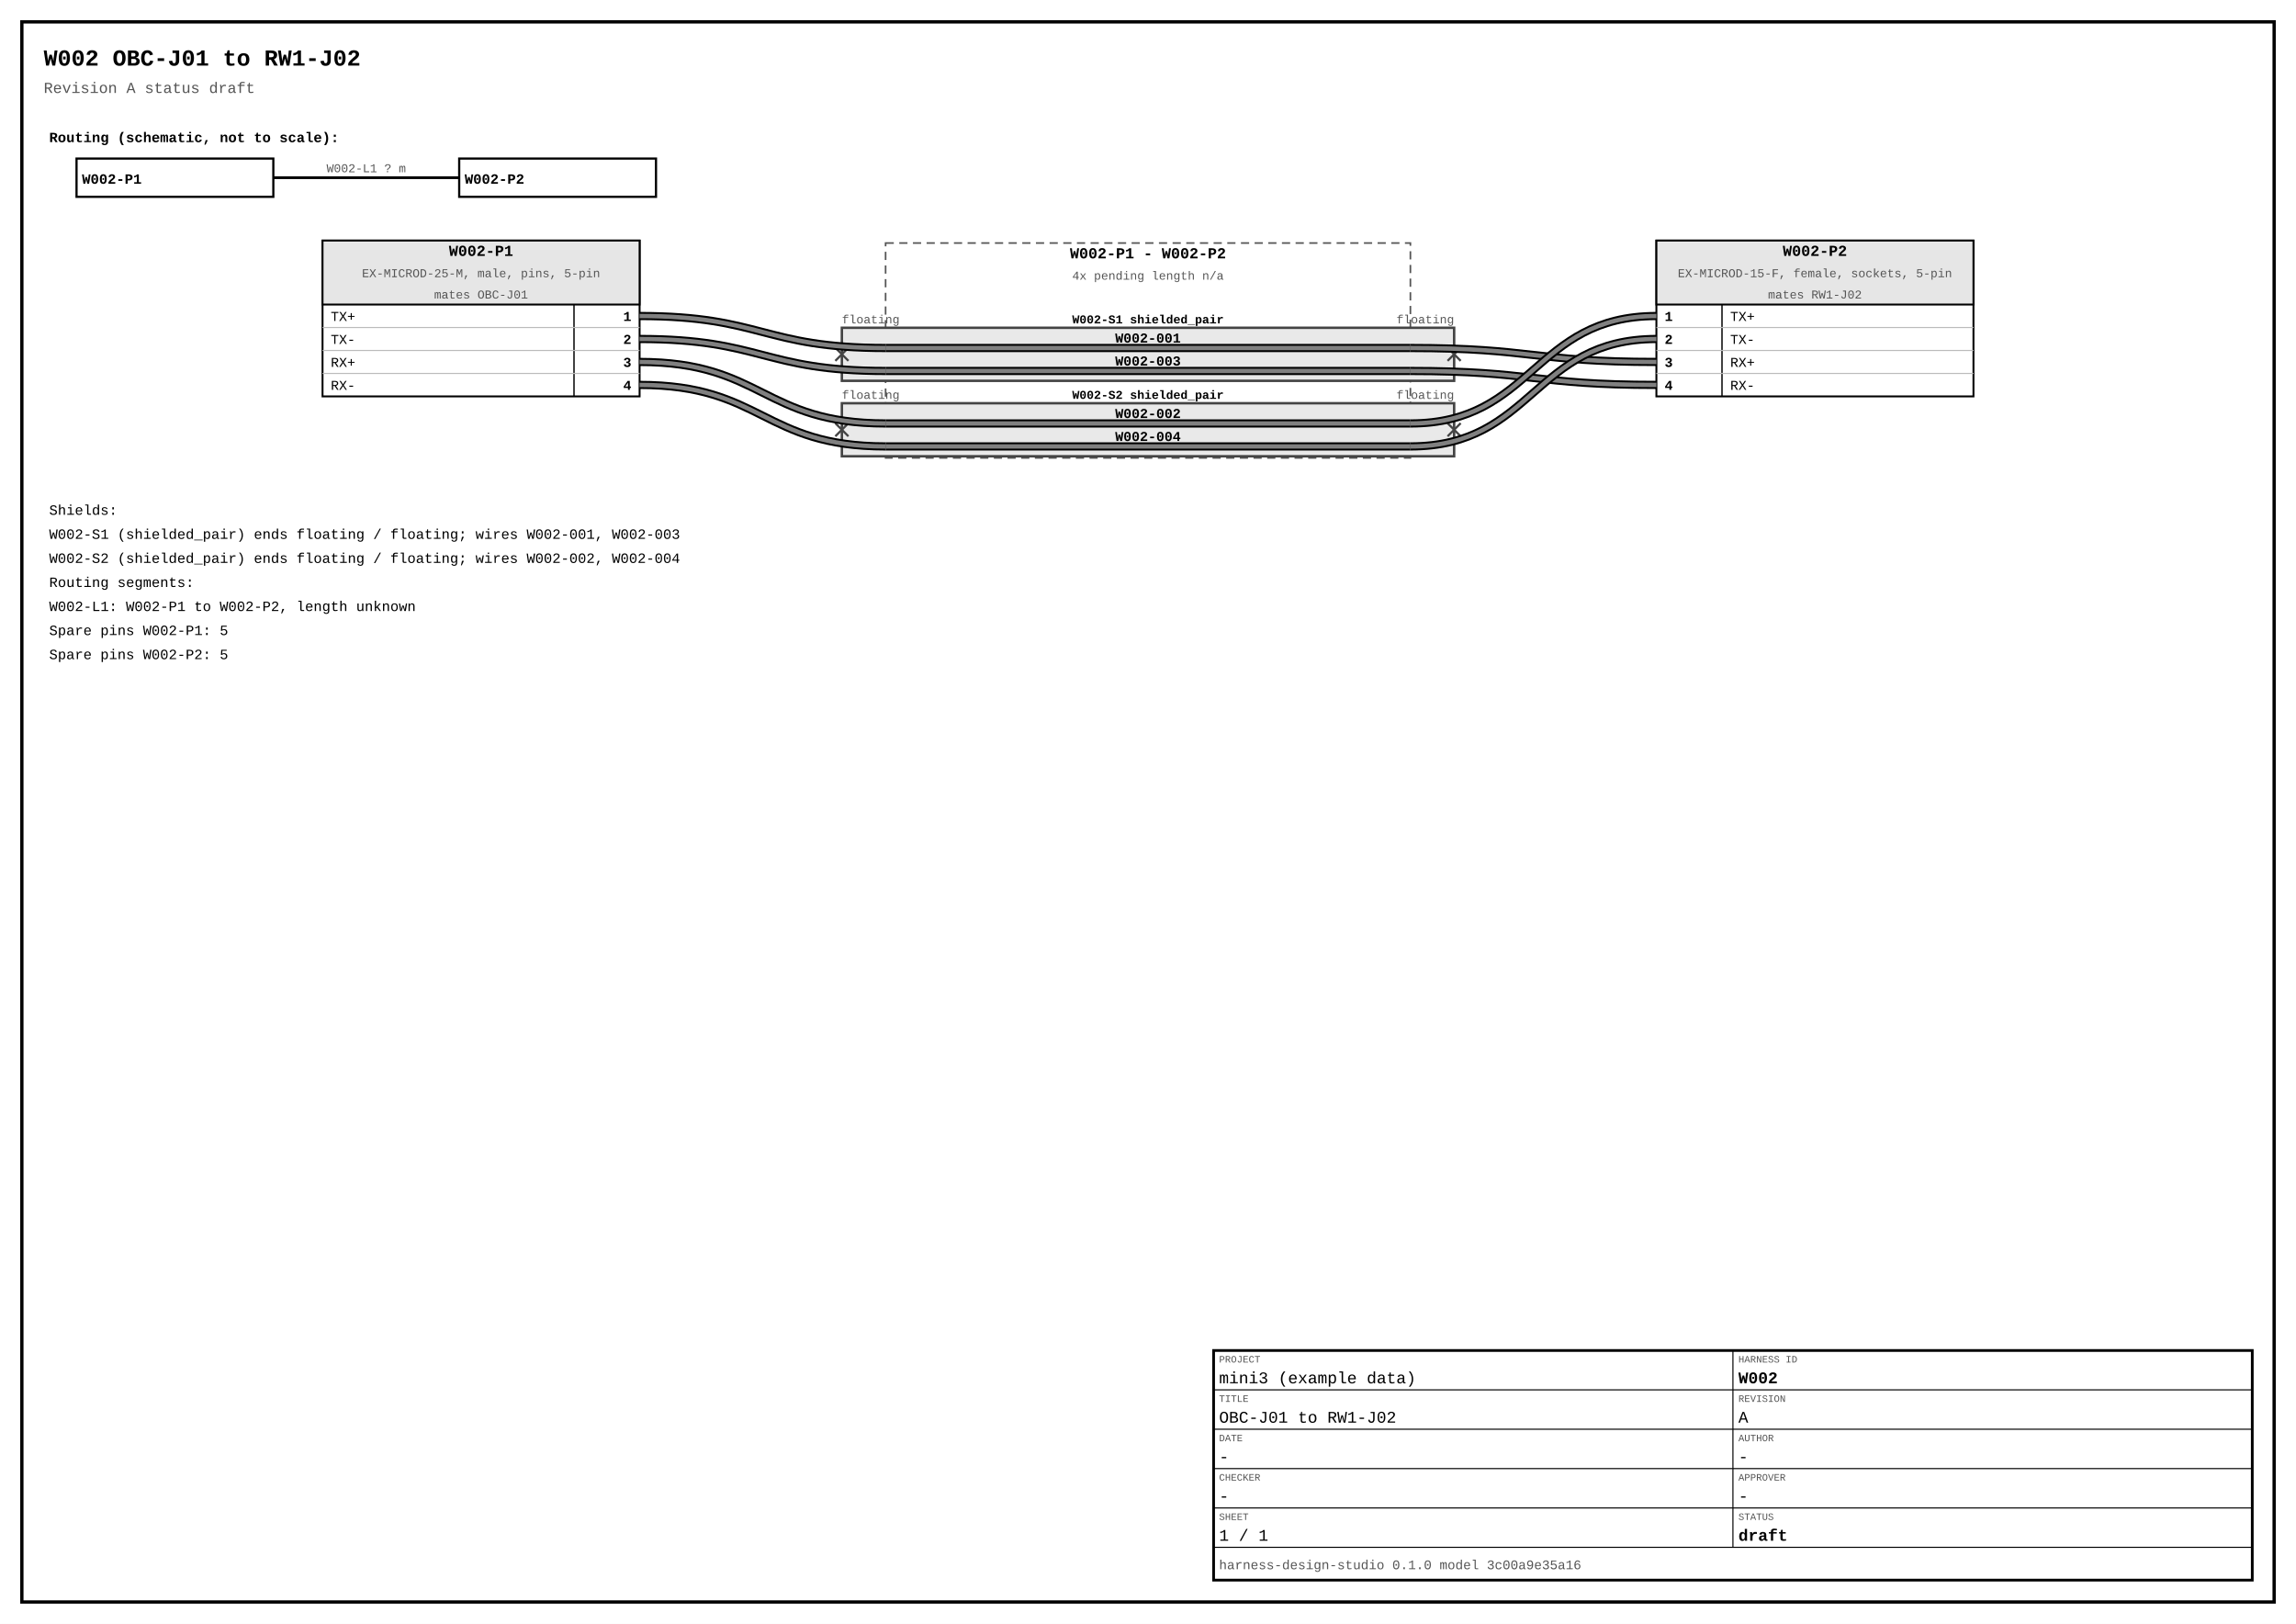
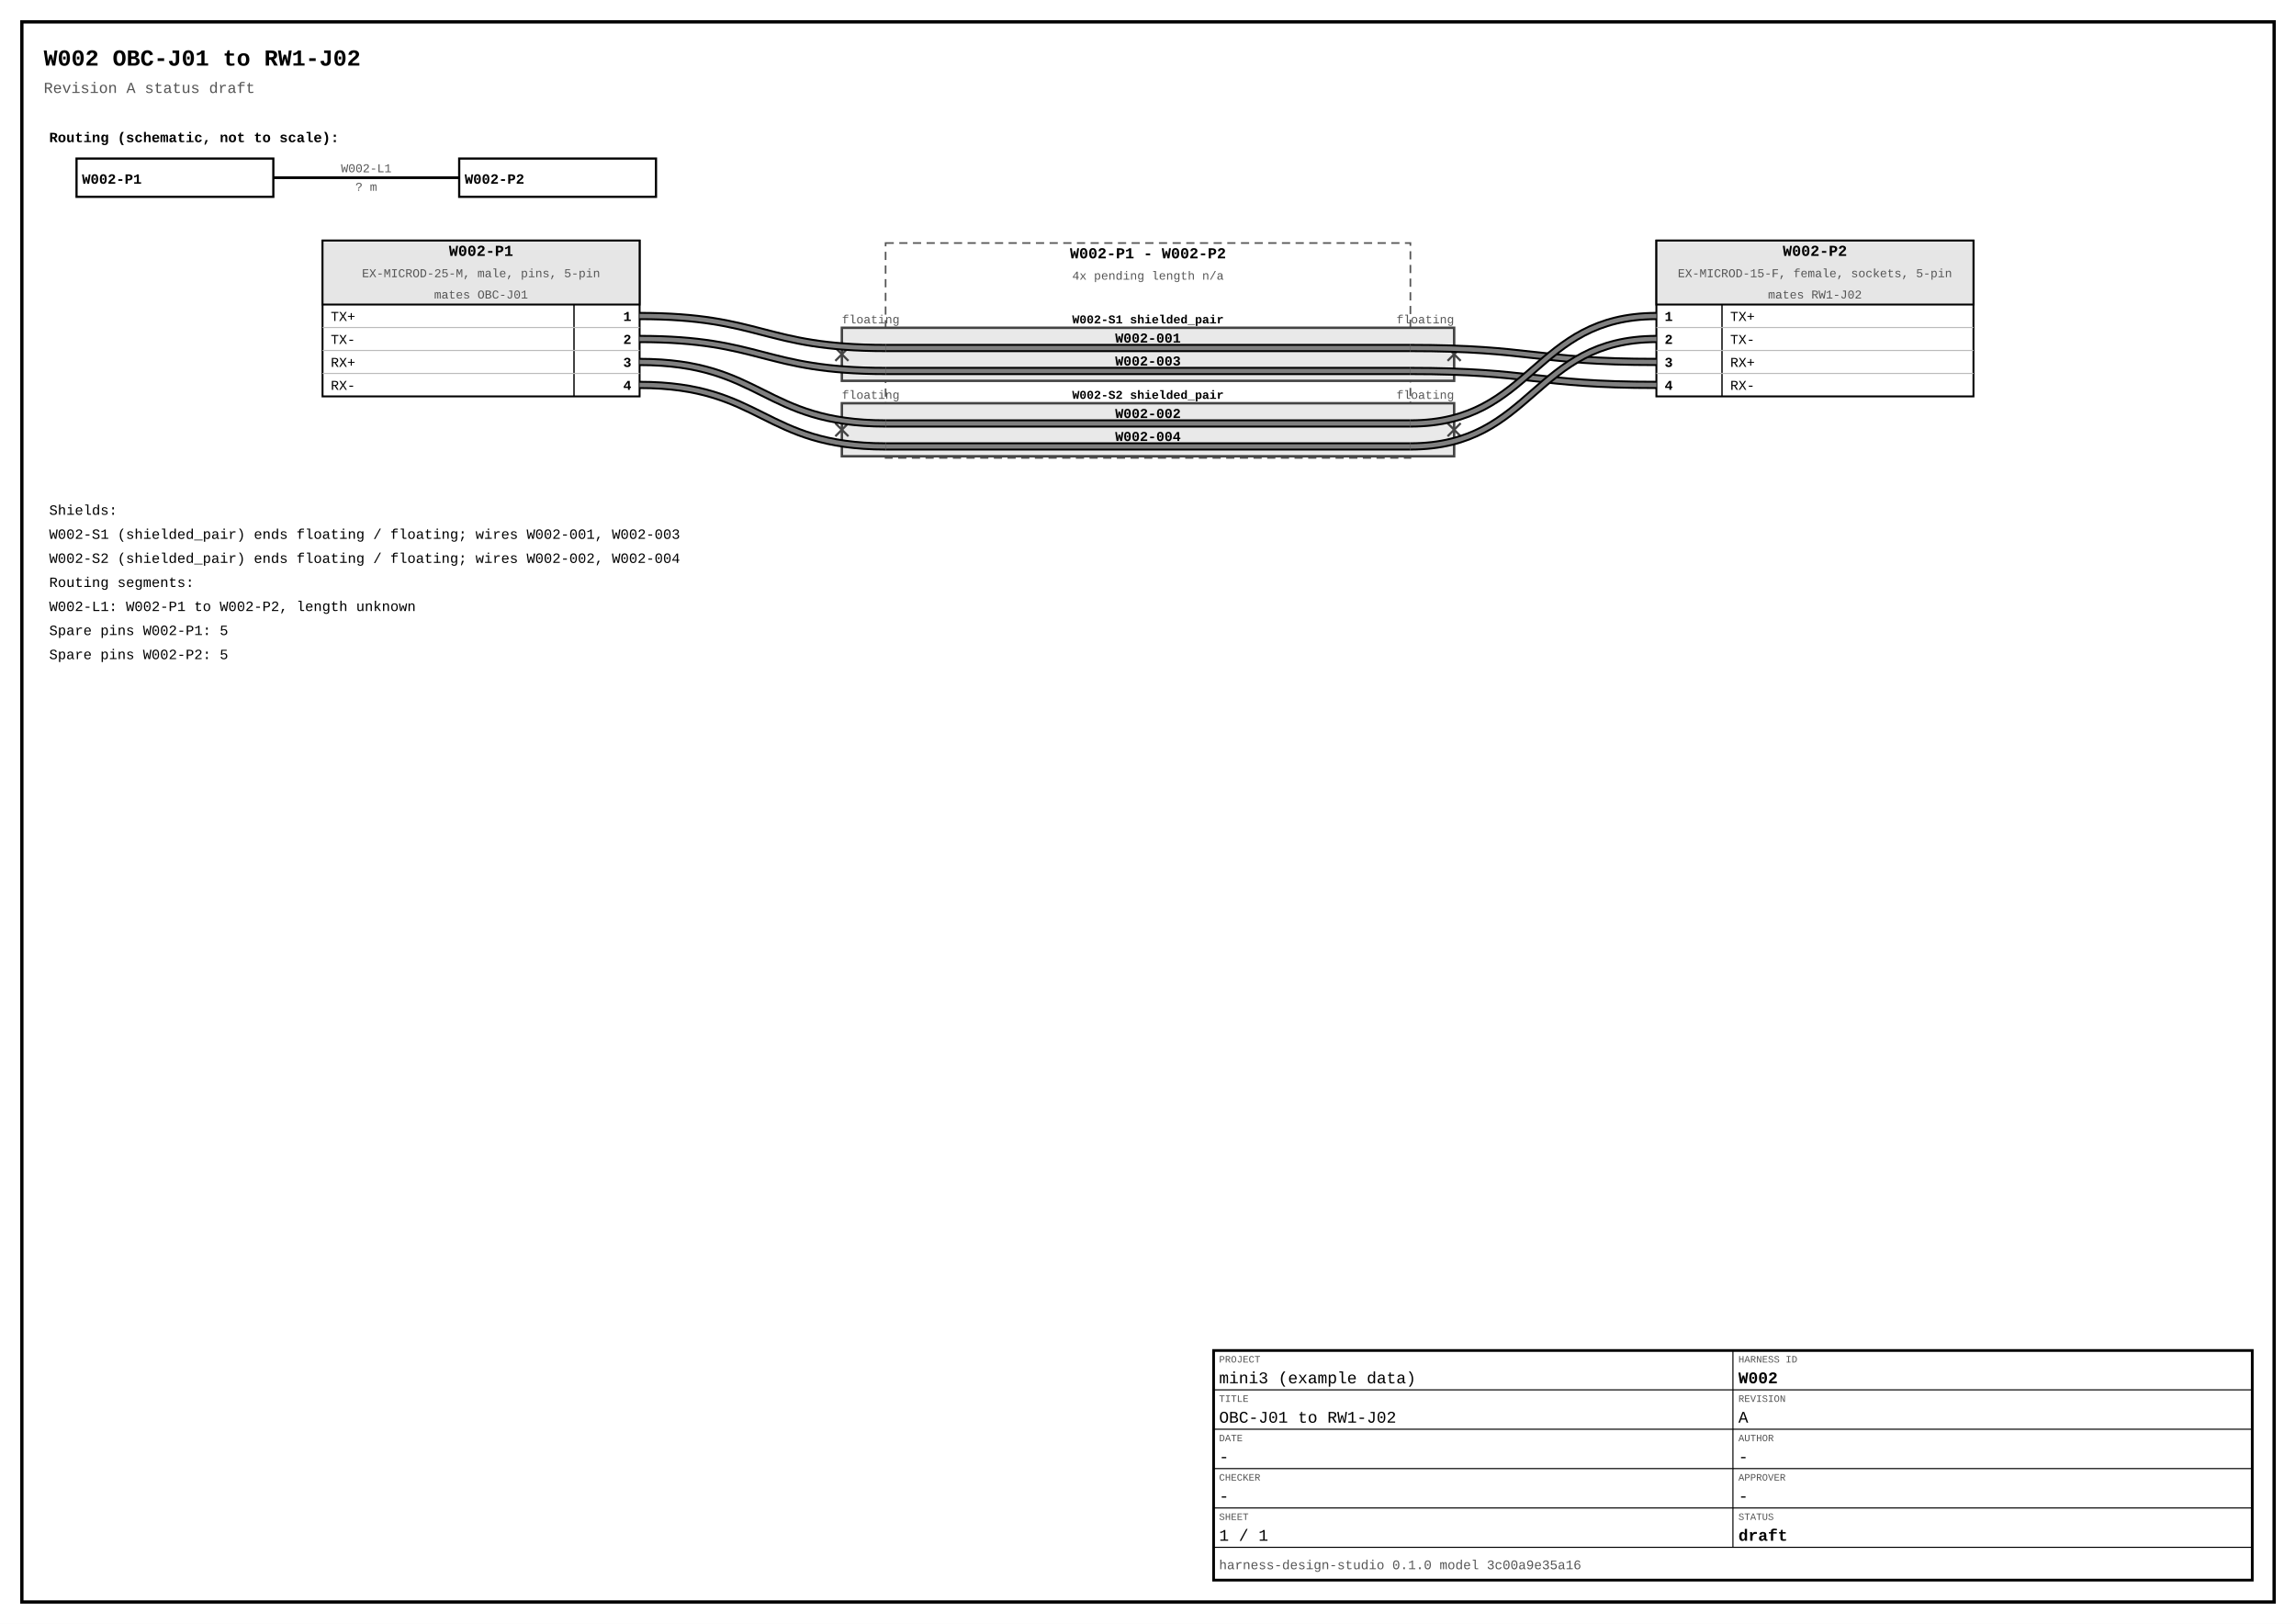
<svg xmlns="http://www.w3.org/2000/svg" width="420mm" height="297mm" viewBox="0 0 420 297" font-family="Courier New, Courier, monospace">
  <rect x="0" y="0" width="420" height="297" fill="#ffffff" />
  <rect x="4" y="4" width="412" height="289" fill="none" stroke="#000000" stroke-width="0.6" />
  <text x="8" y="12" font-size="4.2" font-weight="bold" text-anchor="start" fill="#000000">W002  OBC-J01 to RW1-J02</text>
  <text x="8" y="17" font-size="2.8" text-anchor="start" fill="#555555">Revision A  status draft</text>
  <text x="9" y="26" font-size="2.6" font-weight="bold" text-anchor="start" fill="#000000">Routing (schematic, not to scale):</text>
  <line x1="50" y1="32.5" x2="84" y2="32.5" stroke="#000000" stroke-width="0.5" />
-   <text x="67" y="31.5" font-size="2.2" text-anchor="middle" fill="#555555">W002-L1 ? m</text>
+   <text x="67" y="31.5" font-size="2.2" text-anchor="middle" fill="#555555">W002-L1</text>
+   <text x="67" y="34.9" font-size="2.2" text-anchor="middle" fill="#555555">? m</text>
  <rect x="14" y="29" width="36" height="7" fill="#ffffff" stroke="#000000" stroke-width="0.4" />
  <text x="15" y="33.6" font-size="2.6" font-weight="bold" text-anchor="start" fill="#000000">W002-P1</text>
  <rect x="84" y="29" width="36" height="7" fill="#ffffff" stroke="#000000" stroke-width="0.4" />
  <text x="85" y="33.6" font-size="2.6" font-weight="bold" text-anchor="start" fill="#000000">W002-P2</text>
  <rect x="59" y="44" width="58" height="28.5" fill="#ffffff" stroke="#000000" stroke-width="0.35" />
  <rect x="59" y="44" width="58" height="11.7" fill="#e6e6e6" stroke="#000000" stroke-width="0.35" />
  <text x="88" y="46.8" font-size="2.8" font-weight="bold" text-anchor="middle" fill="#000000">W002-P1</text>
  <text x="88" y="50.7" font-size="2.2" text-anchor="middle" fill="#555555">EX-MICROD-25-M, male, pins, 5-pin</text>
  <text x="88" y="54.6" font-size="2.2" text-anchor="middle" fill="#555555">mates OBC-J01</text>
  <line x1="105" y1="55.7" x2="105" y2="72.5" stroke="#000000" stroke-width="0.25" />
  <line x1="59" y1="59.9" x2="117" y2="59.9" stroke="#bbbbbb" stroke-width="0.2" />
-   <text x="60.5" y="58.7" font-size="2.5" text-anchor="start" fill="#000000">TX+</text>
-   <text x="115.5" y="58.7" font-size="2.5" font-weight="bold" text-anchor="end" fill="#000000">1</text>
+   <text x="60.5" y="58.7" font-size="2.5" text-anchor="start" fill="#000000" data-ref="sig/W002-P1/1">TX+</text>
+   <text x="115.5" y="58.7" font-size="2.5" font-weight="bold" text-anchor="end" fill="#000000" data-ref="pin/W002-P1/1">1</text>
  <line x1="59" y1="64.1" x2="117" y2="64.1" stroke="#bbbbbb" stroke-width="0.2" />
-   <text x="60.5" y="62.9" font-size="2.5" text-anchor="start" fill="#000000">TX-</text>
-   <text x="115.5" y="62.9" font-size="2.5" font-weight="bold" text-anchor="end" fill="#000000">2</text>
+   <text x="60.5" y="62.9" font-size="2.5" text-anchor="start" fill="#000000" data-ref="sig/W002-P1/2">TX-</text>
+   <text x="115.5" y="62.9" font-size="2.5" font-weight="bold" text-anchor="end" fill="#000000" data-ref="pin/W002-P1/2">2</text>
  <line x1="59" y1="68.3" x2="117" y2="68.3" stroke="#bbbbbb" stroke-width="0.2" />
-   <text x="60.5" y="67.1" font-size="2.5" text-anchor="start" fill="#000000">RX+</text>
-   <text x="115.5" y="67.1" font-size="2.5" font-weight="bold" text-anchor="end" fill="#000000">3</text>
-   <text x="60.5" y="71.3" font-size="2.5" text-anchor="start" fill="#000000">RX-</text>
-   <text x="115.5" y="71.3" font-size="2.5" font-weight="bold" text-anchor="end" fill="#000000">4</text>
+   <text x="60.5" y="67.1" font-size="2.5" text-anchor="start" fill="#000000" data-ref="sig/W002-P1/3">RX+</text>
+   <text x="115.5" y="67.1" font-size="2.5" font-weight="bold" text-anchor="end" fill="#000000" data-ref="pin/W002-P1/3">3</text>
+   <text x="60.5" y="71.3" font-size="2.5" text-anchor="start" fill="#000000" data-ref="sig/W002-P1/4">RX-</text>
+   <text x="115.5" y="71.3" font-size="2.5" font-weight="bold" text-anchor="end" fill="#000000" data-ref="pin/W002-P1/4">4</text>
  <rect x="303" y="44" width="58" height="28.5" fill="#ffffff" stroke="#000000" stroke-width="0.35" />
  <rect x="303" y="44" width="58" height="11.7" fill="#e6e6e6" stroke="#000000" stroke-width="0.35" />
  <text x="332" y="46.8" font-size="2.8" font-weight="bold" text-anchor="middle" fill="#000000">W002-P2</text>
  <text x="332" y="50.7" font-size="2.2" text-anchor="middle" fill="#555555">EX-MICROD-15-F, female, sockets, 5-pin</text>
  <text x="332" y="54.6" font-size="2.2" text-anchor="middle" fill="#555555">mates RW1-J02</text>
  <line x1="315" y1="55.7" x2="315" y2="72.5" stroke="#000000" stroke-width="0.25" />
  <line x1="303" y1="59.9" x2="361" y2="59.9" stroke="#bbbbbb" stroke-width="0.2" />
-   <text x="304.5" y="58.7" font-size="2.5" font-weight="bold" text-anchor="start" fill="#000000">1</text>
-   <text x="316.5" y="58.7" font-size="2.5" text-anchor="start" fill="#000000">TX+</text>
+   <text x="304.5" y="58.7" font-size="2.5" font-weight="bold" text-anchor="start" fill="#000000" data-ref="pin/W002-P2/1">1</text>
+   <text x="316.5" y="58.7" font-size="2.5" text-anchor="start" fill="#000000" data-ref="sig/W002-P2/1">TX+</text>
  <line x1="303" y1="64.1" x2="361" y2="64.1" stroke="#bbbbbb" stroke-width="0.2" />
-   <text x="304.5" y="62.9" font-size="2.5" font-weight="bold" text-anchor="start" fill="#000000">2</text>
-   <text x="316.5" y="62.9" font-size="2.5" text-anchor="start" fill="#000000">TX-</text>
+   <text x="304.5" y="62.9" font-size="2.5" font-weight="bold" text-anchor="start" fill="#000000" data-ref="pin/W002-P2/2">2</text>
+   <text x="316.5" y="62.9" font-size="2.5" text-anchor="start" fill="#000000" data-ref="sig/W002-P2/2">TX-</text>
  <line x1="303" y1="68.3" x2="361" y2="68.3" stroke="#bbbbbb" stroke-width="0.2" />
-   <text x="304.5" y="67.1" font-size="2.5" font-weight="bold" text-anchor="start" fill="#000000">3</text>
-   <text x="316.5" y="67.1" font-size="2.5" text-anchor="start" fill="#000000">RX+</text>
-   <text x="304.5" y="71.3" font-size="2.5" font-weight="bold" text-anchor="start" fill="#000000">4</text>
-   <text x="316.5" y="71.3" font-size="2.5" text-anchor="start" fill="#000000">RX-</text>
+   <text x="304.5" y="67.1" font-size="2.5" font-weight="bold" text-anchor="start" fill="#000000" data-ref="pin/W002-P2/3">3</text>
+   <text x="316.5" y="67.1" font-size="2.5" text-anchor="start" fill="#000000" data-ref="sig/W002-P2/3">RX+</text>
+   <text x="304.5" y="71.3" font-size="2.5" font-weight="bold" text-anchor="start" fill="#000000" data-ref="pin/W002-P2/4">4</text>
+   <text x="316.5" y="71.3" font-size="2.5" text-anchor="start" fill="#000000" data-ref="sig/W002-P2/4">RX-</text>
  <rect x="162" y="44.45" width="96" height="39.3" fill="none" stroke="#555555" stroke-width="0.3" stroke-dasharray="1.5 1" />
  <text x="210" y="47.25" font-size="2.8" font-weight="bold" text-anchor="middle" fill="#000000">W002-P1 - W002-P2</text>
  <text x="210" y="51.15" font-size="2.2" text-anchor="middle" fill="#555555">4x  pending  length n/a</text>
  <rect x="154" y="59.95" width="112" height="9.7" fill="#e9e9e9" stroke="#444444" stroke-width="0.45" />
  <text x="210" y="59.15" font-size="2.2" font-weight="bold" text-anchor="middle" fill="#000000">W002-S1  shielded_pair</text>
  <text x="154" y="59.15" font-size="2.2" text-anchor="start" fill="#555555">floating</text>
  <text x="266" y="59.15" font-size="2.2" text-anchor="end" fill="#555555">floating</text>
  <line x1="152.8" y1="63.6" x2="155.2" y2="66" stroke="#444444" stroke-width="0.4" />
  <line x1="152.8" y1="66" x2="155.2" y2="63.6" stroke="#444444" stroke-width="0.4" />
  <line x1="264.8" y1="63.6" x2="267.2" y2="66" stroke="#444444" stroke-width="0.4" />
  <line x1="264.8" y1="66" x2="267.2" y2="63.6" stroke="#444444" stroke-width="0.4" />
  <rect x="154" y="73.75" width="112" height="9.7" fill="#e9e9e9" stroke="#444444" stroke-width="0.45" />
  <text x="210" y="72.95" font-size="2.2" font-weight="bold" text-anchor="middle" fill="#000000">W002-S2  shielded_pair</text>
  <text x="154" y="72.95" font-size="2.2" text-anchor="start" fill="#555555">floating</text>
  <text x="266" y="72.95" font-size="2.2" text-anchor="end" fill="#555555">floating</text>
  <line x1="152.8" y1="77.4" x2="155.2" y2="79.8" stroke="#444444" stroke-width="0.4" />
  <line x1="152.8" y1="79.8" x2="155.2" y2="77.4" stroke="#444444" stroke-width="0.4" />
  <line x1="264.8" y1="77.4" x2="267.2" y2="79.8" stroke="#444444" stroke-width="0.4" />
  <line x1="264.8" y1="79.8" x2="267.2" y2="77.4" stroke="#444444" stroke-width="0.4" />
  <path d="M 117 57.8 C 139.5 57.8 139.5 63.65 162 63.65" fill="none" stroke="#000000" stroke-width="1.5" />
  <line x1="162" y1="63.65" x2="258" y2="63.65" stroke="#000000" stroke-width="1.5" />
  <path d="M 258 63.65 C 280.5 63.65 280.5 66.2 303 66.2" fill="none" stroke="#000000" stroke-width="1.5" />
  <path d="M 117 57.8 C 139.5 57.8 139.5 63.65 162 63.65" fill="none" stroke="#808080" stroke-width="0.8" />
  <line x1="162" y1="63.65" x2="258" y2="63.65" stroke="#808080" stroke-width="0.8" />
  <path d="M 258 63.65 C 280.5 63.65 280.5 66.2 303 66.2" fill="none" stroke="#808080" stroke-width="0.8" />
  <text x="210" y="62.65" font-size="2.5" font-weight="bold" text-anchor="middle" fill="#000000">W002-001</text>
  <path d="M 117 62 C 139.5 62 139.5 67.85 162 67.85" fill="none" stroke="#000000" stroke-width="1.5" />
  <line x1="162" y1="67.85" x2="258" y2="67.85" stroke="#000000" stroke-width="1.5" />
  <path d="M 258 67.85 C 280.5 67.85 280.5 70.4 303 70.4" fill="none" stroke="#000000" stroke-width="1.5" />
  <path d="M 117 62 C 139.5 62 139.5 67.85 162 67.85" fill="none" stroke="#808080" stroke-width="0.8" />
  <line x1="162" y1="67.85" x2="258" y2="67.85" stroke="#808080" stroke-width="0.8" />
  <path d="M 258 67.85 C 280.5 67.85 280.5 70.4 303 70.4" fill="none" stroke="#808080" stroke-width="0.8" />
  <text x="210" y="66.85" font-size="2.5" font-weight="bold" text-anchor="middle" fill="#000000">W002-003</text>
  <path d="M 117 66.2 C 139.5 66.2 139.5 77.45 162 77.45" fill="none" stroke="#000000" stroke-width="1.5" />
  <line x1="162" y1="77.45" x2="258" y2="77.45" stroke="#000000" stroke-width="1.5" />
  <path d="M 258 77.45 C 280.5 77.45 280.5 57.8 303 57.8" fill="none" stroke="#000000" stroke-width="1.5" />
  <path d="M 117 66.2 C 139.5 66.2 139.5 77.45 162 77.45" fill="none" stroke="#808080" stroke-width="0.8" />
  <line x1="162" y1="77.45" x2="258" y2="77.45" stroke="#808080" stroke-width="0.8" />
  <path d="M 258 77.45 C 280.5 77.45 280.5 57.8 303 57.8" fill="none" stroke="#808080" stroke-width="0.8" />
  <text x="210" y="76.45" font-size="2.5" font-weight="bold" text-anchor="middle" fill="#000000">W002-002</text>
  <path d="M 117 70.4 C 139.5 70.4 139.5 81.65 162 81.65" fill="none" stroke="#000000" stroke-width="1.5" />
  <line x1="162" y1="81.65" x2="258" y2="81.65" stroke="#000000" stroke-width="1.5" />
  <path d="M 258 81.65 C 280.5 81.65 280.5 62 303 62" fill="none" stroke="#000000" stroke-width="1.5" />
  <path d="M 117 70.4 C 139.5 70.4 139.5 81.65 162 81.65" fill="none" stroke="#808080" stroke-width="0.8" />
  <line x1="162" y1="81.65" x2="258" y2="81.65" stroke="#808080" stroke-width="0.8" />
  <path d="M 258 81.65 C 280.5 81.65 280.5 62 303 62" fill="none" stroke="#808080" stroke-width="0.8" />
  <text x="210" y="80.65" font-size="2.5" font-weight="bold" text-anchor="middle" fill="#000000">W002-004</text>
  <text x="9" y="94.15" font-size="2.6" text-anchor="start" fill="#000000">Shields:</text>
  <text x="9" y="98.55" font-size="2.6" text-anchor="start" fill="#000000">  W002-S1 (shielded_pair) ends floating / floating; wires W002-001, W002-003</text>
  <text x="9" y="102.95" font-size="2.6" text-anchor="start" fill="#000000">  W002-S2 (shielded_pair) ends floating / floating; wires W002-002, W002-004</text>
  <text x="9" y="107.35" font-size="2.6" text-anchor="start" fill="#000000">Routing segments:</text>
  <text x="9" y="111.75" font-size="2.6" text-anchor="start" fill="#000000">  W002-L1: W002-P1 to W002-P2, length unknown</text>
  <text x="9" y="116.15" font-size="2.6" text-anchor="start" fill="#000000">Spare pins W002-P1: 5</text>
  <text x="9" y="120.55" font-size="2.6" text-anchor="start" fill="#000000">Spare pins W002-P2: 5</text>
  <rect x="222" y="247" width="190" height="42" fill="none" stroke="#000000" stroke-width="0.5" />
  <line x1="222" y1="247" x2="317" y2="247" stroke="#000000" stroke-width="0.2" />
  <text x="223" y="249.2" font-size="1.8" text-anchor="start" fill="#555555">PROJECT</text>
  <text x="223" y="253" font-size="3" text-anchor="start" fill="#000000">mini3 (example data)</text>
  <line x1="317" y1="247" x2="412" y2="247" stroke="#000000" stroke-width="0.2" />
  <text x="318" y="249.2" font-size="1.8" text-anchor="start" fill="#555555">HARNESS ID</text>
  <text x="318" y="253" font-size="3" font-weight="bold" text-anchor="start" fill="#000000">W002</text>
  <line x1="222" y1="254.2" x2="317" y2="254.2" stroke="#000000" stroke-width="0.2" />
  <text x="223" y="256.4" font-size="1.8" text-anchor="start" fill="#555555">TITLE</text>
  <text x="223" y="260.2" font-size="3" text-anchor="start" fill="#000000">OBC-J01 to RW1-J02</text>
  <line x1="317" y1="254.2" x2="412" y2="254.2" stroke="#000000" stroke-width="0.2" />
  <text x="318" y="256.4" font-size="1.8" text-anchor="start" fill="#555555">REVISION</text>
  <text x="318" y="260.2" font-size="3" text-anchor="start" fill="#000000">A</text>
  <line x1="222" y1="261.4" x2="317" y2="261.4" stroke="#000000" stroke-width="0.2" />
  <text x="223" y="263.6" font-size="1.8" text-anchor="start" fill="#555555">DATE</text>
  <text x="223" y="267.4" font-size="3" text-anchor="start" fill="#000000">-</text>
  <line x1="317" y1="261.4" x2="412" y2="261.4" stroke="#000000" stroke-width="0.2" />
  <text x="318" y="263.6" font-size="1.8" text-anchor="start" fill="#555555">AUTHOR</text>
  <text x="318" y="267.4" font-size="3" text-anchor="start" fill="#000000">-</text>
  <line x1="222" y1="268.6" x2="317" y2="268.6" stroke="#000000" stroke-width="0.2" />
  <text x="223" y="270.8" font-size="1.8" text-anchor="start" fill="#555555">CHECKER</text>
  <text x="223" y="274.6" font-size="3" text-anchor="start" fill="#000000">-</text>
  <line x1="317" y1="268.6" x2="412" y2="268.6" stroke="#000000" stroke-width="0.2" />
  <text x="318" y="270.8" font-size="1.8" text-anchor="start" fill="#555555">APPROVER</text>
  <text x="318" y="274.6" font-size="3" text-anchor="start" fill="#000000">-</text>
  <line x1="222" y1="275.8" x2="317" y2="275.8" stroke="#000000" stroke-width="0.2" />
  <text x="223" y="278" font-size="1.8" text-anchor="start" fill="#555555">SHEET</text>
  <text x="223" y="281.8" font-size="3" text-anchor="start" fill="#000000">1 / 1</text>
  <line x1="317" y1="275.8" x2="412" y2="275.8" stroke="#000000" stroke-width="0.2" />
  <text x="318" y="278" font-size="1.8" text-anchor="start" fill="#555555">STATUS</text>
  <text x="318" y="281.8" font-size="3" font-weight="bold" text-anchor="start" fill="#000000">draft</text>
  <line x1="317" y1="247" x2="317" y2="283" stroke="#000000" stroke-width="0.2" />
  <line x1="222" y1="283" x2="412" y2="283" stroke="#000000" stroke-width="0.2" />
  <text x="223" y="287" font-size="2.4" text-anchor="start" fill="#555555">harness-design-studio 0.1.0 model 3c00a9e35a16</text>
</svg>
